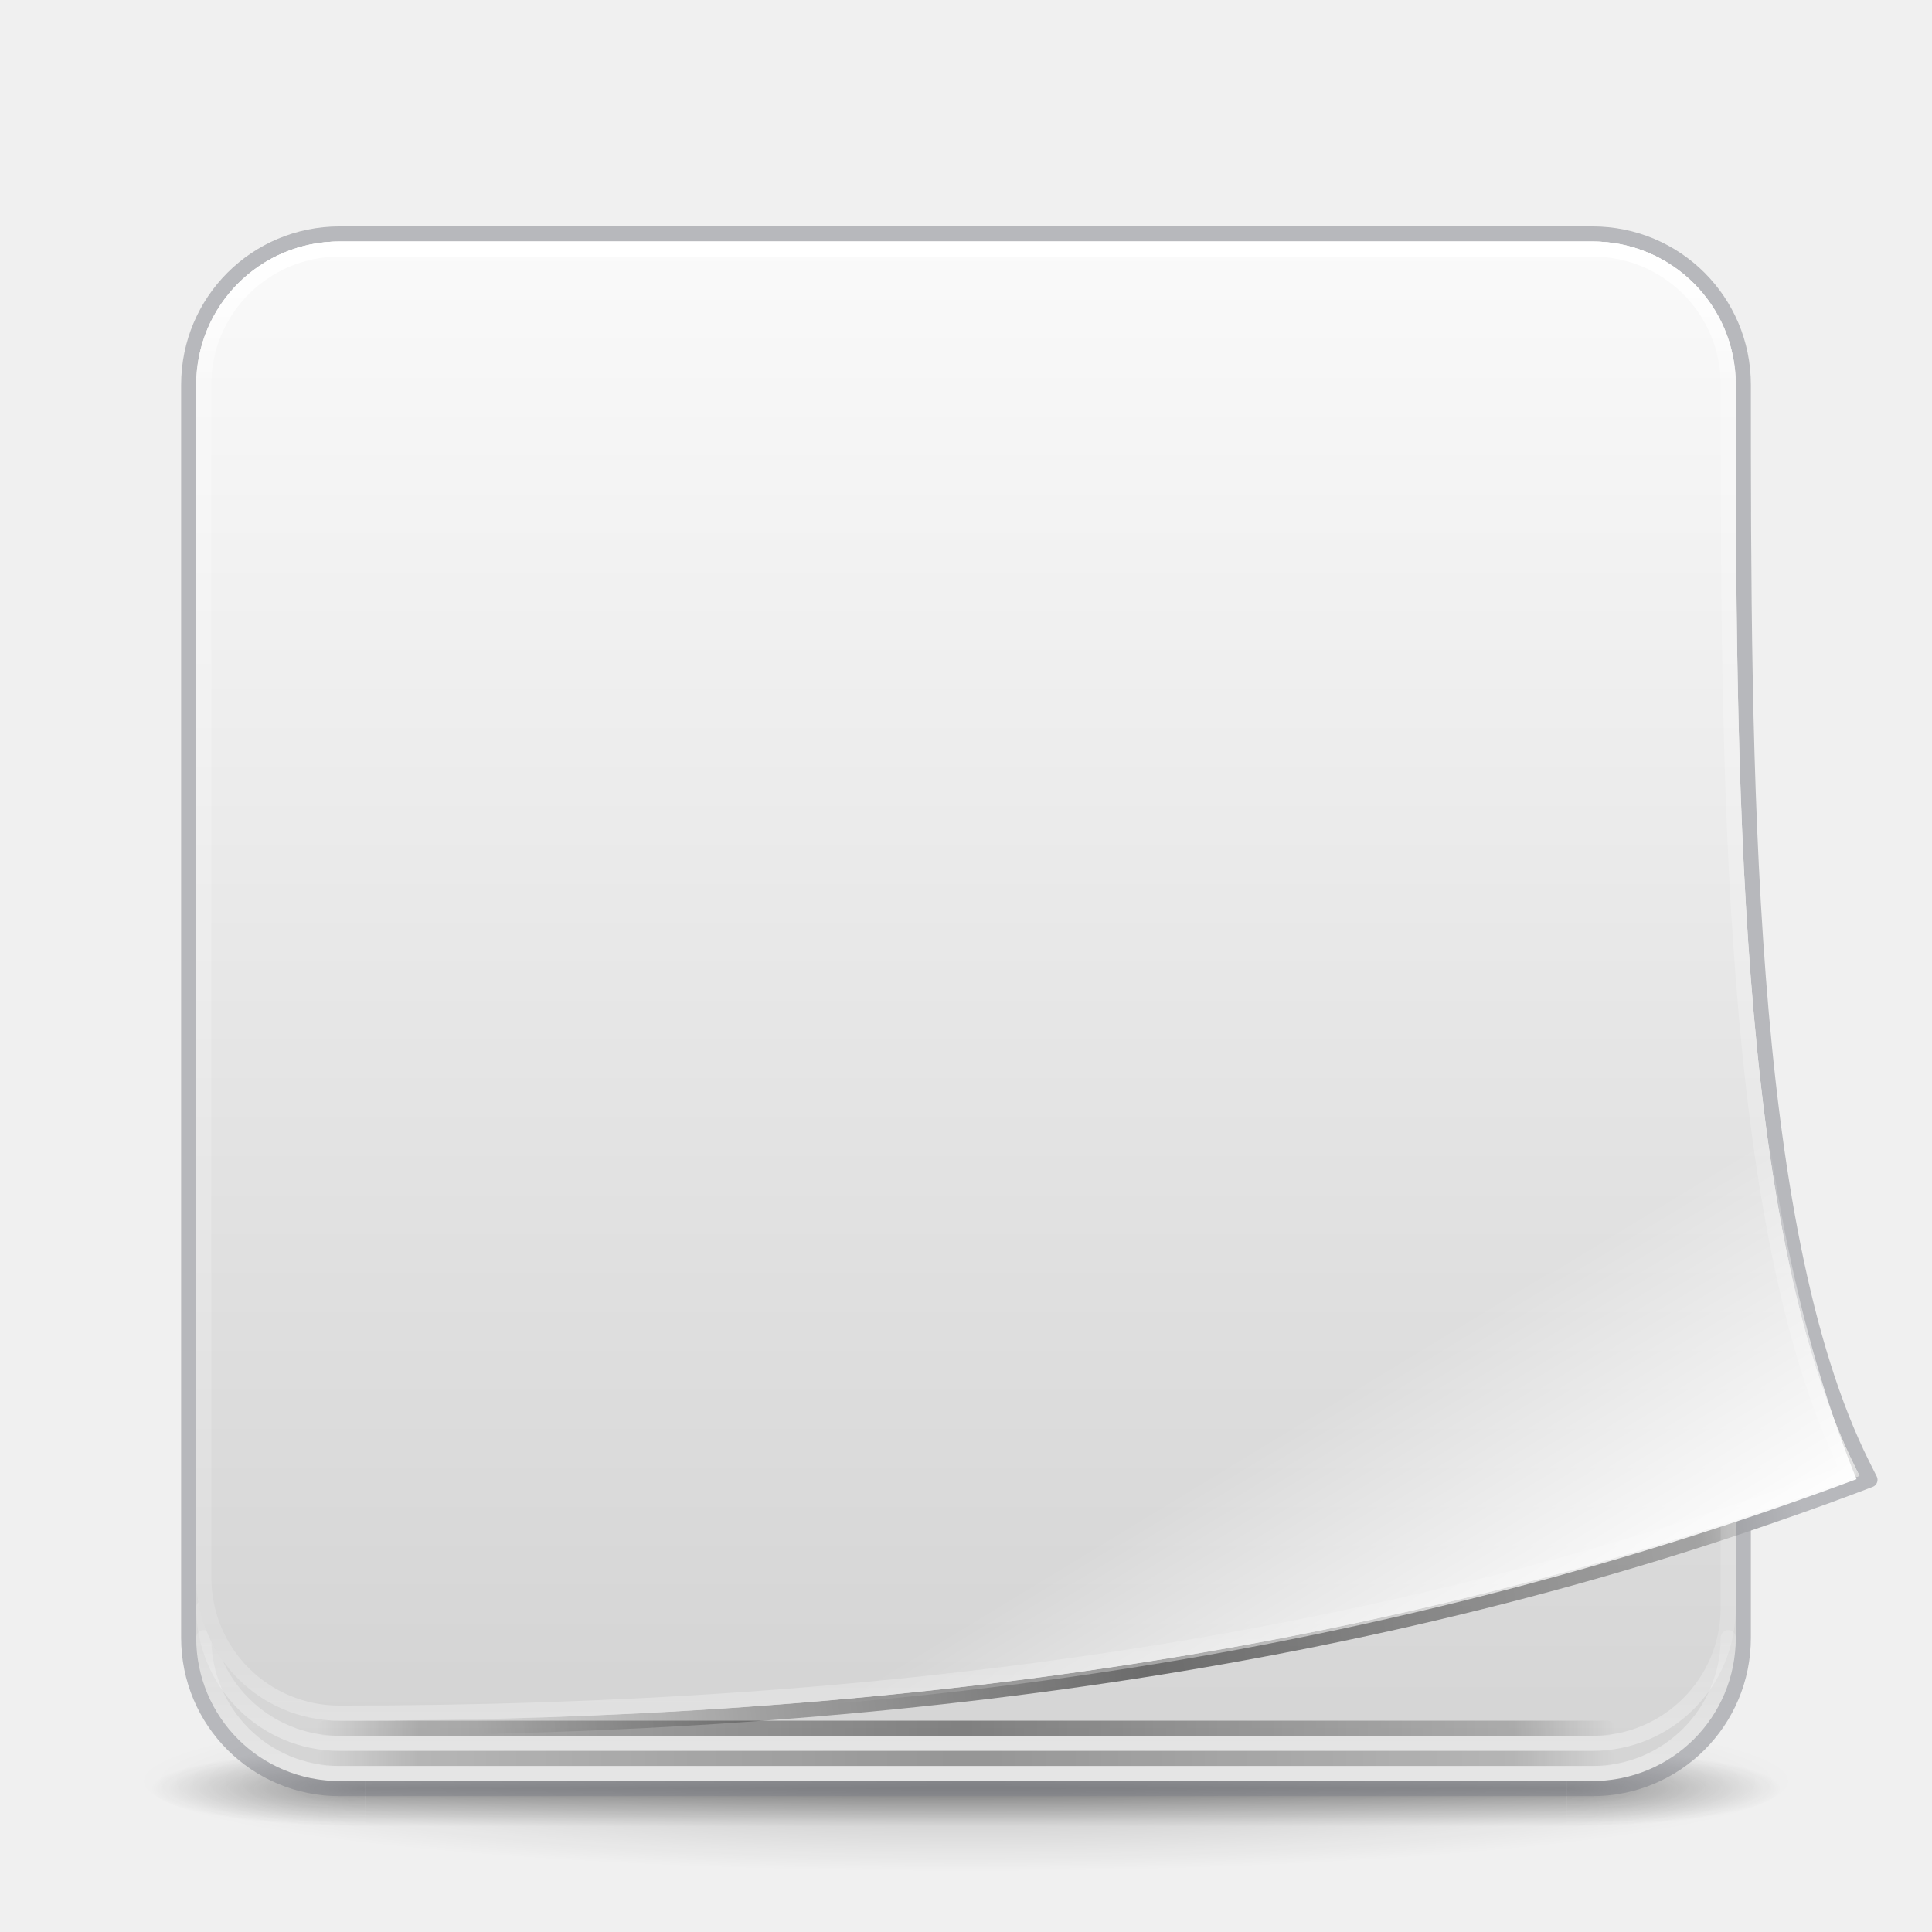
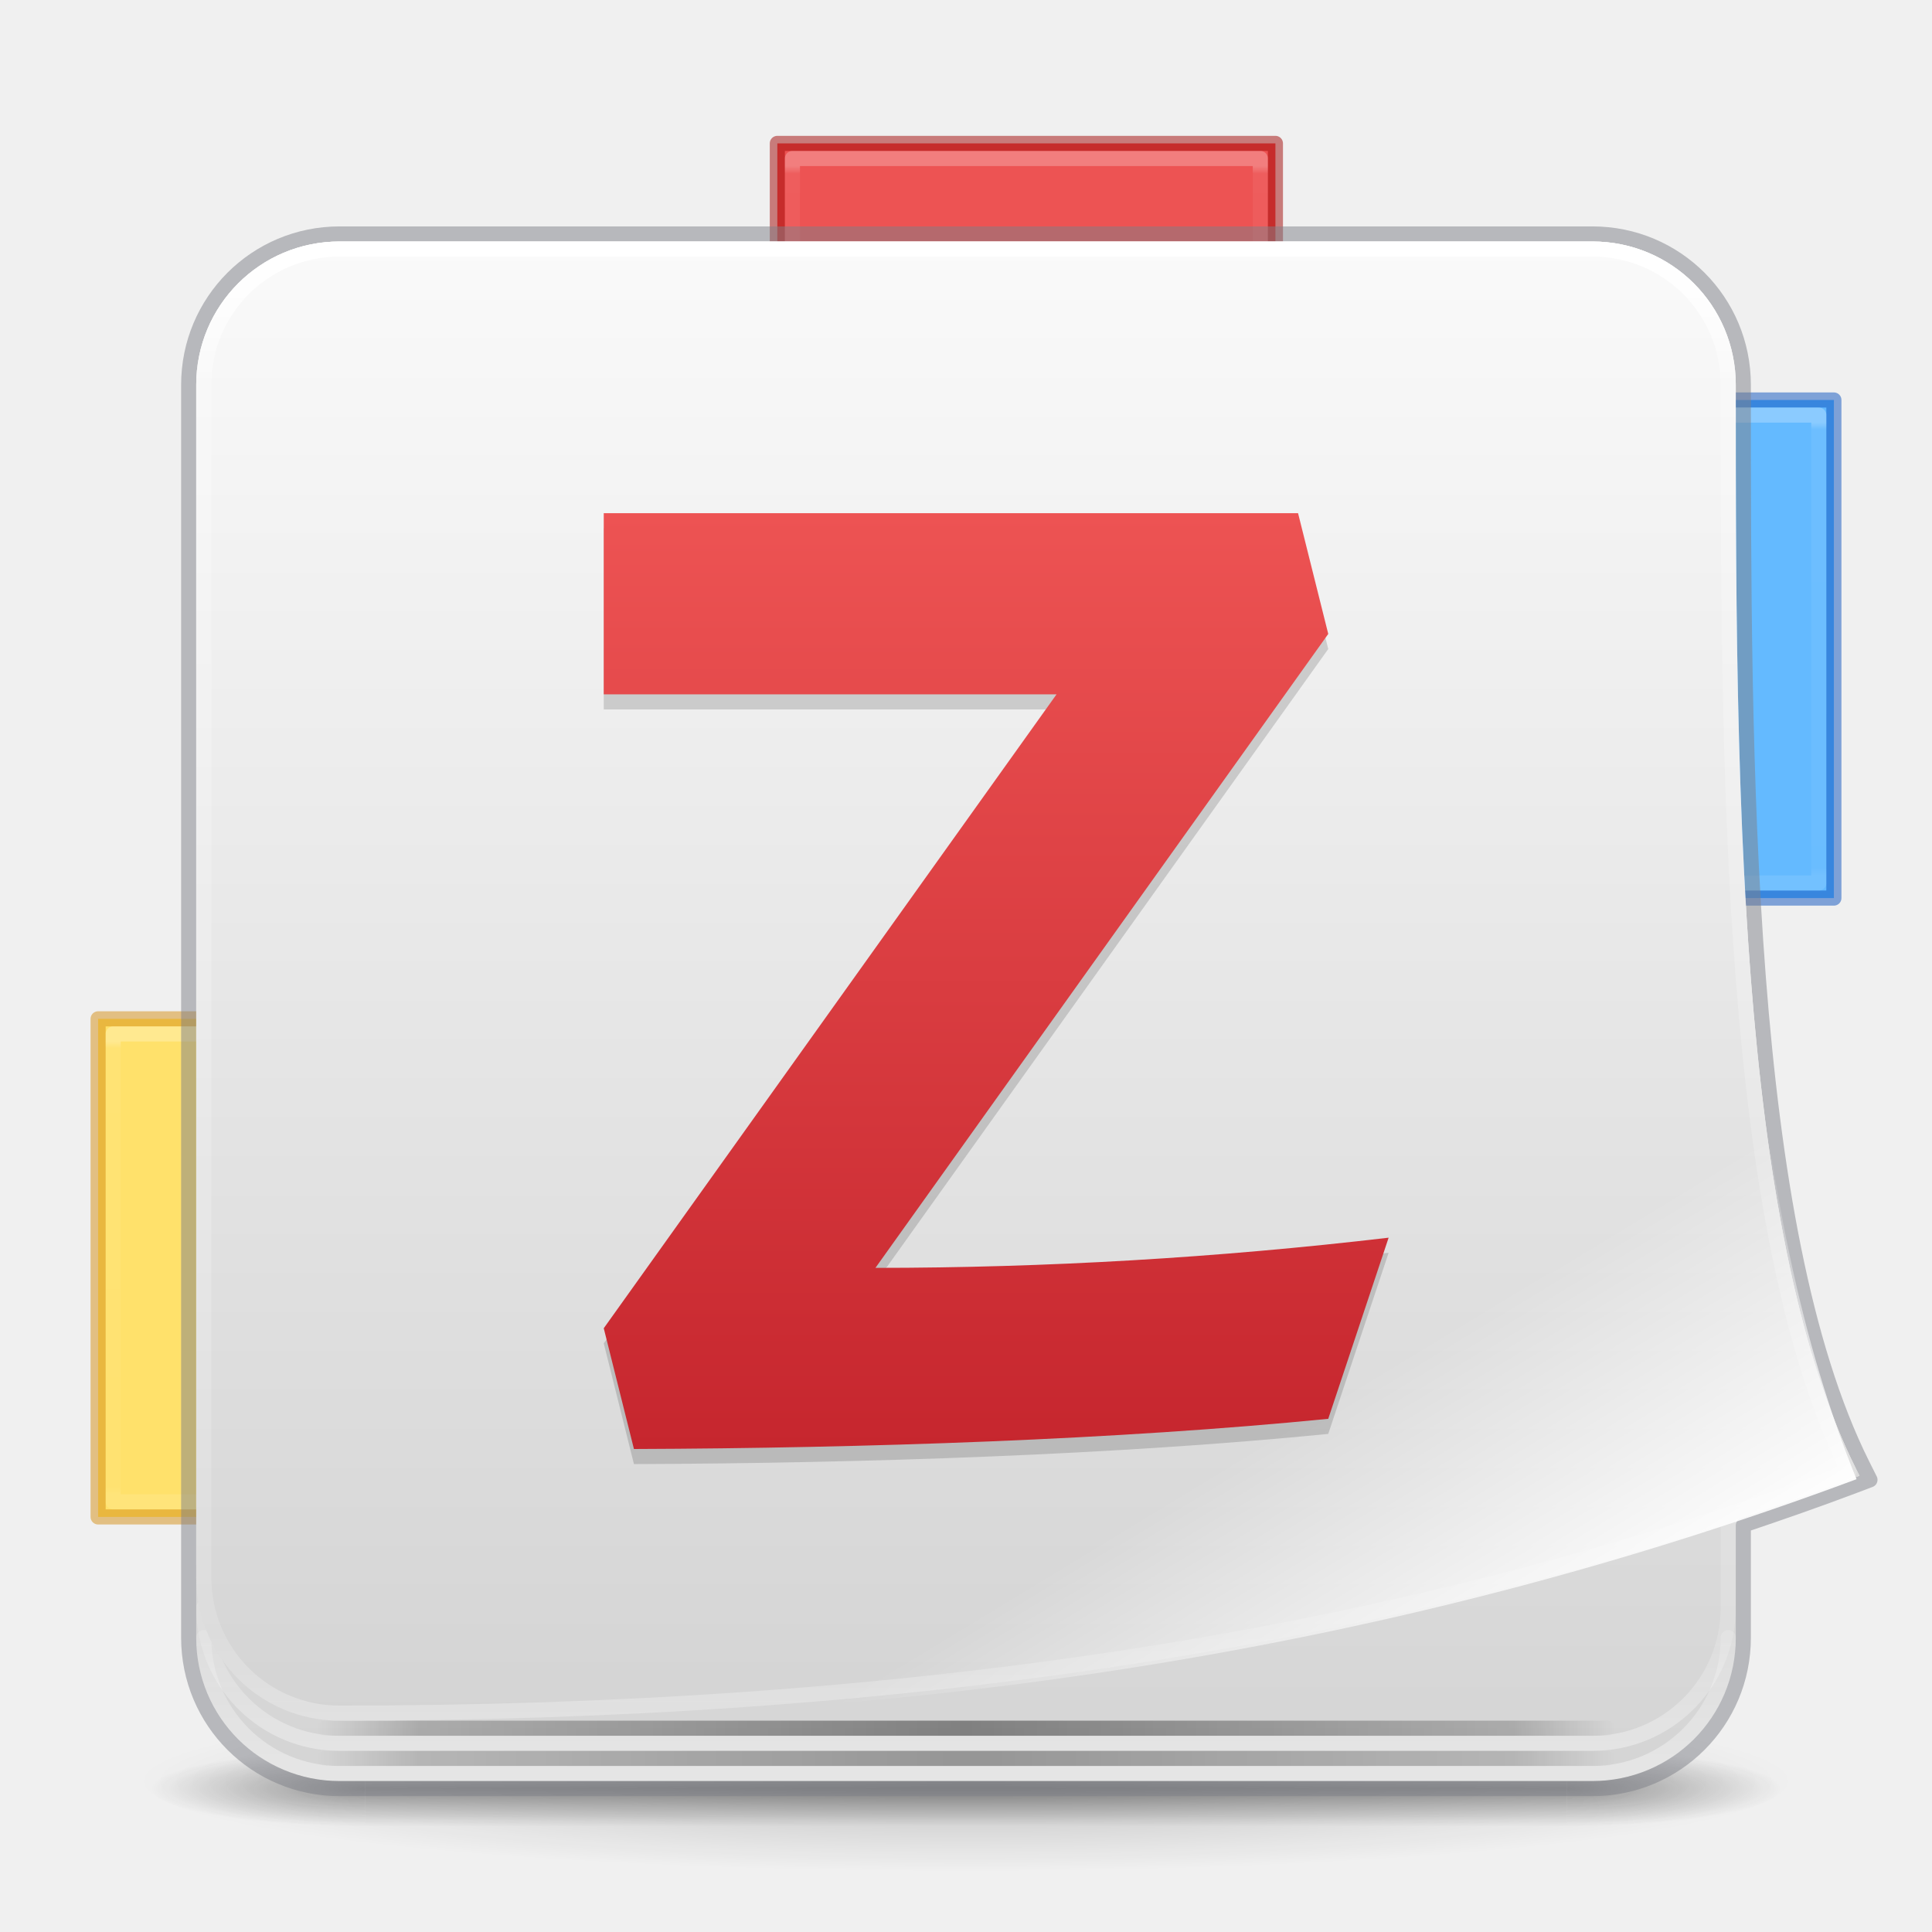
<svg xmlns="http://www.w3.org/2000/svg" xmlns:xlink="http://www.w3.org/1999/xlink" width="128" height="128" viewBox="0 0 128 128" fill="none" version="1.1" id="svg4" xml:space="preserve">
  <defs id="defs4">
+     <linearGradient id="linearGradient31">
+       <stop id="stop18" style="stop-color:#ffffff;stop-opacity:1" offset="0" />
+       <stop id="stop29" style="stop-color:#ffffff;stop-opacity:0.235" offset="0.05" />
+       <stop id="stop30" style="stop-color:#ffffff;stop-opacity:0.157" offset="0.95" />
+       <stop id="stop31" style="stop-color:#ffffff;stop-opacity:0.392" offset="1" />
+     </linearGradient>
+     <linearGradient id="linearGradient12">
+       <stop id="stop7" style="stop-color:#ffffff;stop-opacity:1" offset="0" />
+       <stop id="stop8" style="stop-color:#ffffff;stop-opacity:0.235" offset="0.015" />
+       <stop id="stop9" style="stop-color:#ffffff;stop-opacity:0.157" offset="0.983" />
+       <stop id="stop10" style="stop-color:#ffffff;stop-opacity:0.392" offset="1" />
+     </linearGradient>
    <linearGradient id="linearGradient2069">
      <stop style="stop-color:#ffffff;stop-opacity:1;" offset="0" id="stop2065" />
      <stop style="stop-color:#ffffff;stop-opacity:0;" offset="1" id="stop2067" />
    </linearGradient>
    <linearGradient id="linearGradient3688-166-749-654">
      <stop offset="0" style="stop-color:#181818;stop-opacity:1" id="stop3088" />
      <stop offset="1" style="stop-color:#181818;stop-opacity:0" id="stop3090" />
    </linearGradient>
    <linearGradient id="linearGradient3702-501-757-795">
      <stop offset="0" style="stop-color:#181818;stop-opacity:0" id="stop3100" />
      <stop offset="0.5" style="stop-color:#181818;stop-opacity:1" id="stop3102" />
      <stop offset="1" style="stop-color:#181818;stop-opacity:0" id="stop3104" />
    </linearGradient>
    <linearGradient id="linearGradient4113">
      <stop id="stop4115" style="stop-color:#000000;stop-opacity:1" offset="0" />
      <stop id="stop4117" style="stop-color:#000000;stop-opacity:0" offset="1" />
    </linearGradient>
    <linearGradient id="linearGradient2">
      <stop style="stop-color:#5865f2;stop-opacity:1;" offset="0" id="stop3-3" />
      <stop style="stop-color:#1f30f4;stop-opacity:1;" offset="1" id="stop4-5" />
    </linearGradient>
    <linearGradient gradientTransform="matrix(2.72973,0,0,2.72973,-1.51351,1.486514)" gradientUnits="userSpaceOnUse" xlink:href="#linearGradient3924-776" id="linearGradient3159" y2="42.317" x2="24" y1="5.683" x1="24" />
    <linearGradient id="linearGradient3924-776">
      <stop offset="0" style="stop-color:#ffffff;stop-opacity:1" id="stop3124" />
      <stop offset="0.085" style="stop-color:#ffffff;stop-opacity:0.235" id="stop3126" />
      <stop offset="0.915" style="stop-color:#ffffff;stop-opacity:0.157" id="stop3128" />
      <stop offset="1" style="stop-color:#ffffff;stop-opacity:0.392" id="stop3130" />
    </linearGradient>
    <radialGradient gradientTransform="matrix(2.003784,0,0,1.4,27.98813,-17.4)" gradientUnits="userSpaceOnUse" xlink:href="#linearGradient3688-166-749-654" id="radialGradient2455-1" fy="43.5" fx="4.993" r="2.5" cy="43.5" cx="4.993" />
    <radialGradient gradientTransform="matrix(2.003784,0,0,1.4,-20.01187,-104.4)" gradientUnits="userSpaceOnUse" xlink:href="#linearGradient3688-166-749-654" id="radialGradient2457-5" fy="43.5" fx="4.993" r="2.5" cy="43.5" cx="4.993" />
    <linearGradient gradientUnits="userSpaceOnUse" xlink:href="#linearGradient3702-501-757-795" id="linearGradient2459-7" y2="39.999" x2="25.058" y1="47.028" x1="25.058" />
    <radialGradient gradientTransform="matrix(1.556392,0,0,0.1697883,70.27036,102.1303)" gradientUnits="userSpaceOnUse" xlink:href="#linearGradient4113" id="radialGradient4377" fy="93.468" fx="-4.029" r="35.338" cy="93.468" cx="-4.029" />
    <style id="style1">.g{fill:#000;}.g,.h,.i{stroke-width:0px;}.h{fill:url(#e);}.i{fill:#fff;}</style>
    <linearGradient xlink:href="#linearGradient4-3" id="linearGradient4" x1="66" y1="16" x2="66" y2="118.5" gradientUnits="userSpaceOnUse" />
    <style id="style1-6">.cls-1{fill:#fff;}</style>
    <linearGradient id="linearGradient48">
      <stop style="stop-color:#ffffff;stop-opacity:1;" offset="0" id="stop49" />
      <stop style="stop-color:#ffffff;stop-opacity:0;" offset="1" id="stop50" />
    </linearGradient>
    <style id="style1-75">.g{fill:#000;}.g,.h,.i{stroke-width:0px;}.h{fill:url(#e);}.i{fill:#fff;}</style>
    <style id="style1-7">.g{fill:#000;}.g,.h,.i{stroke-width:0px;}.h{fill:url(#e);}.i{fill:#fff;}</style>
    <style id="style1-5">.g{fill:#000;}.g,.h,.i{stroke-width:0px;}.h{fill:url(#e);}.i{fill:#fff;}</style>
    <linearGradient id="linearGradient20">
      <stop style="stop-color:#ed5353;stop-opacity:1;" offset="0" id="stop27" />
      <stop style="stop-color:#c6262e;stop-opacity:1;" offset="1" id="stop28" />
    </linearGradient>
    <linearGradient id="linearGradient18">
      <stop style="stop-color:#000000;stop-opacity:0;" offset="0" id="stop13" />
      <stop style="stop-color:#000000;stop-opacity:0.496;" offset="0.21" id="stop14" />
      <stop style="stop-color:#000000;stop-opacity:1;" offset="0.5" id="stop15" />
      <stop style="stop-color:#000000;stop-opacity:0.5;" offset="0.922" id="stop16" />
      <stop style="stop-color:#000000;stop-opacity:0;" offset="1" id="stop17" />
    </linearGradient>
    <linearGradient id="linearGradient10">
      <stop style="stop-color:#000000;stop-opacity:0;" offset="0" id="stop1" />
      <stop style="stop-color:#000000;stop-opacity:0.496;" offset="0.078" id="stop2" />
      <stop style="stop-color:#000000;stop-opacity:1;" offset="0.5" id="stop3" />
      <stop style="stop-color:#000000;stop-opacity:0.5;" offset="0.922" id="stop6" />
      <stop style="stop-color:#000000;stop-opacity:0;" offset="1" id="stop7-7" />
    </linearGradient>
    <linearGradient id="linearGradient26">
      <stop id="stop23" style="stop-color:#ffffff;stop-opacity:1" offset="0" />
      <stop id="stop24" style="stop-color:#ffffff;stop-opacity:0.235" offset="0.05" />
      <stop id="stop25" style="stop-color:#ffffff;stop-opacity:0.157" offset="0.95" />
      <stop id="stop26" style="stop-color:#ffffff;stop-opacity:0.392" offset="1" />
    </linearGradient>
    <linearGradient id="linearGradient22">
      <stop id="stop19" style="stop-color:#ffffff;stop-opacity:1" offset="0" />
      <stop id="stop20" style="stop-color:#ffffff;stop-opacity:0.235" offset="0.25" />
      <stop id="stop21" style="stop-color:#ffffff;stop-opacity:0.157" offset="0.75" />
      <stop id="stop22" style="stop-color:#ffffff;stop-opacity:0.392" offset="1" />
    </linearGradient>
    <linearGradient id="linearGradient4-3">
      <stop style="stop-color:#fafafa;stop-opacity:1;" offset="0" id="stop4" />
      <stop style="stop-color:#d4d4d4;stop-opacity:1;" offset="1" id="stop5" />
    </linearGradient>
    <linearGradient y2="42.053" x2="37.962" y1="5.848" x1="37.962" gradientTransform="matrix(1.432432,0,0,1.436283,135.6216,-2.399544)" gradientUnits="userSpaceOnUse" id="linearGradient3904" xlink:href="#linearGradient4270" />
    <linearGradient id="linearGradient4270">
      <stop id="stop4272" style="stop-color:#ffffff;stop-opacity:1" offset="0" />
      <stop id="stop4274" style="stop-color:#ffffff;stop-opacity:0.235" offset="0.087" />
      <stop id="stop4276" style="stop-color:#ffffff;stop-opacity:0.157" offset="0.913" />
      <stop id="stop4278" style="stop-color:#ffffff;stop-opacity:0.392" offset="1" />
    </linearGradient>
    <radialGradient cx="4.993" cy="43.5" r="2.5" fx="4.993" fy="43.5" id="radialGradient3337-2-2" xlink:href="#linearGradient3688-166-749-654" gradientUnits="userSpaceOnUse" gradientTransform="matrix(2.404541,0,0,1,41.98575,15.5)" />
    <radialGradient cx="4.993" cy="43.5" r="2.5" fx="4.993" fy="43.5" id="radialGradient3339-1-4" xlink:href="#linearGradient3688-166-749-654" gradientUnits="userSpaceOnUse" gradientTransform="matrix(2.404541,0,0,1,-22.01424,-102.5)" />
    <linearGradient x1="25.058" y1="47.028" x2="25.058" y2="39.999" id="linearGradient6394" xlink:href="#linearGradient3702-501-757-795" gradientUnits="userSpaceOnUse" gradientTransform="matrix(1.571429,0,0,0.7142857,-5.714285,27.92857)" />
    <style id="style1-59">.g{fill:#000;}.g,.h,.i{stroke-width:0px;}.h{fill:url(#e);}.i{fill:#fff;}</style>
    <style id="style1-6-5">.cls-1{fill:#fff;}</style>
    <style id="style1-67">.cls-1{fill:#fff;}</style>
    <linearGradient xlink:href="#linearGradient4-3" id="linearGradient5" x1="33.5" y1="5" x2="33.5" y2="59" gradientUnits="userSpaceOnUse" gradientTransform="translate(138)" />
    <linearGradient xlink:href="#linearGradient4270" id="linearGradient3" x1="31" y1="6" x2="31" y2="56" gradientUnits="userSpaceOnUse" gradientTransform="translate(138)" />
    <linearGradient xlink:href="#linearGradient4270" id="linearGradient7" x1="32" y1="6" x2="32" y2="54" gradientUnits="userSpaceOnUse" gradientTransform="translate(138)" />
    <linearGradient xlink:href="#linearGradient10" id="linearGradient9" x1="9.5" y1="55.5" x2="54.5" y2="55.5" gradientUnits="userSpaceOnUse" gradientTransform="translate(138)" />
    <linearGradient xlink:href="#linearGradient10" id="linearGradient14" x1="9.5" y1="57.5" x2="54.5" y2="57.5" gradientUnits="userSpaceOnUse" gradientTransform="translate(138)" />
    <linearGradient xlink:href="#linearGradient4-3" id="linearGradient17" x1="31" y1="5" x2="31" y2="55" gradientUnits="userSpaceOnUse" gradientTransform="translate(138)" />
    <linearGradient xlink:href="#linearGradient22" id="linearGradient19" x1="3" y1="-31" x2="5" y2="-31" gradientUnits="userSpaceOnUse" gradientTransform="translate(0,-141)" />
    <linearGradient xlink:href="#linearGradient26" id="linearGradient23" gradientUnits="userSpaceOnUse" x1="4" y1="-26" x2="4" y2="-36" gradientTransform="translate(-202,14)" />
    <linearGradient xlink:href="#linearGradient26" id="linearGradient27" gradientUnits="userSpaceOnUse" gradientTransform="translate(-146,-6.000004)" x1="4" y1="-26" x2="4" y2="-36" />
    <linearGradient xlink:href="#linearGradient18" id="linearGradient11" gradientUnits="userSpaceOnUse" x1="20" y1="55.5" x2="61.5" y2="50.121" gradientTransform="translate(138)" />
    <linearGradient xlink:href="#linearGradient20" id="linearGradient28" x1="32.5" y1="15" x2="32.5" y2="46" gradientUnits="userSpaceOnUse" gradientTransform="translate(138)" />
    <linearGradient xlink:href="#linearGradient48" id="linearGradient57" x1="114" y1="54" x2="106" y2="44" gradientUnits="userSpaceOnUse" gradientTransform="translate(80)" />
    <linearGradient xlink:href="#linearGradient10" id="linearGradient1746" x1="21" y1="116.5" x2="107" y2="116.5" gradientUnits="userSpaceOnUse" />
    <linearGradient xlink:href="#linearGradient10" id="linearGradient2002" gradientUnits="userSpaceOnUse" x1="21" y1="116.5" x2="107" y2="116.5" gradientTransform="translate(0,-2)" />
    <linearGradient xlink:href="#linearGradient4-3" id="linearGradient2141" x1="67" y1="16" x2="67" y2="114" gradientUnits="userSpaceOnUse" />
    <linearGradient xlink:href="#linearGradient18" id="linearGradient1665" x1="32" y1="117" x2="120" y2="105" gradientUnits="userSpaceOnUse" />
    <linearGradient xlink:href="#linearGradient2069" id="linearGradient2071" x1="108.145" y1="108" x2="96" y2="88" gradientUnits="userSpaceOnUse" />
+     <linearGradient xlink:href="#linearGradient20" id="linearGradient1" gradientUnits="userSpaceOnUse" gradientTransform="matrix(2,0,0,2,4.9e-7,3.999998)" x1="32.5" y1="15" x2="32.5" y2="46" />
+     <linearGradient xlink:href="#linearGradient12" id="linearGradient6" gradientUnits="userSpaceOnUse" gradientTransform="matrix(3.666667,0,0,3.666667,-27.66667,29.66665)" x1="4" y1="-26.909" x2="4" y2="-35.091" />
+     <linearGradient xlink:href="#linearGradient12" id="linearGradient13" gradientUnits="userSpaceOnUse" gradientTransform="matrix(3.666667,0,0,3.666667,-129.6667,70.66665)" x1="4" y1="-26.909" x2="4" y2="-35.091" />
+     <linearGradient xlink:href="#linearGradient31" id="linearGradient15" gradientUnits="userSpaceOnUse" gradientTransform="matrix(3.666667,0,0,3.666667,-30.66667,181.6667)" x1="5.364" y1="-30.864" x2="2.636" y2="-30.864" />
+     <linearGradient xlink:href="#linearGradient3924-776" id="linearGradient32" gradientUnits="userSpaceOnUse" gradientTransform="matrix(2.72973,0,0,2.72973,-1.51351,1.486514)" x1="24" y1="5.683" x2="24" y2="42.317" />
+     <linearGradient xlink:href="#linearGradient3924-776" id="linearGradient33" gradientUnits="userSpaceOnUse" gradientTransform="matrix(2.72973,0,0,2.72973,-1.51351,1.486514)" x1="24" y1="5.683" x2="24" y2="42.317" />
  </defs>
+   <rect style="fill:#ed5353;fill-opacity:1;stroke:#a10705;stroke-width:1;stroke-linecap:round;stroke-linejoin:round;stroke-dasharray:none;stroke-opacity:0.5" id="rect17-29-3-1" width="13" height="33" x="9.5" y="-84.5" transform="rotate(90)" />
+   <rect style="opacity:0.5;fill:none;fill-opacity:1;stroke:url(#linearGradient15);stroke-width:1;stroke-linecap:round;stroke-linejoin:round;stroke-dasharray:none;stroke-opacity:0.5" id="rect22-2-1-6-8" width="11" height="31" x="-21.5" y="52.5" transform="rotate(-90)" />
  <path d="m 119,118 a 55,6 0 0 1 -110,0 55,6 0 1 1 110,0 z" id="path3041" style="color:#000000;display:inline;overflow:visible;visibility:visible;opacity:0.2;fill:url(#radialGradient4377);fill-opacity:1;fill-rule:nonzero;stroke:none;stroke-width:1;marker:none;enable-background:accumulate" />
  <g transform="matrix(2.699999,0,0,0.5555561,-0.8,94.88888)" id="g2036" style="display:inline">
    <g transform="matrix(1.052632,0,0,1.285713,-1.263158,-13.42854)" id="g3712" style="opacity:0.4">
      <rect width="5" height="7" x="38" y="40" id="rect2801" style="fill:url(#radialGradient2455-1);fill-opacity:1;stroke:none" />
      <rect width="5" height="7" x="-10" y="-47" transform="scale(-1)" id="rect3696" style="fill:url(#radialGradient2457-5);fill-opacity:1;stroke:none" />
      <rect width="28" height="7" x="10" y="40" id="rect3700" style="fill:url(#linearGradient2459-7);fill-opacity:1;stroke:none" />
    </g>
  </g>
-   <rect width="102" height="102" rx="9.5" ry="9.5" x="13" y="16" id="rect5505-21-3" style="color:#000000;display:inline;overflow:visible;visibility:visible;fill:url(#linearGradient4);fill-rule:nonzero;stroke:none;stroke-width:1;marker:none;enable-background:accumulate;fill-opacity:1.0" />
-   <rect style="fill:#64baff;fill-opacity:1;stroke:#0d52bf;stroke-linecap:round;stroke-linejoin:round;stroke-opacity:0.5" id="rect17-2-2" width="5" height="13" x="-200.5" y="-23.5" transform="scale(-1)" />
-   <rect style="opacity:0.5;fill:none;fill-opacity:1;stroke:url(#linearGradient23);stroke-linecap:round;stroke-linejoin:round;stroke-opacity:0.5" id="rect22" width="3" height="11" x="-199.5" y="-22.5" transform="scale(-1)" />
-   <rect style="fill:#ed5353;fill-opacity:1;stroke:#a10705;stroke-linecap:round;stroke-linejoin:round;stroke-opacity:0.5" id="rect17-2" width="5" height="13" x="1.5" y="-178.5" transform="rotate(90)" />
-   <rect style="opacity:0.5;fill:none;fill-opacity:1;stroke:url(#linearGradient19);stroke-linecap:round;stroke-linejoin:round;stroke-opacity:0.5" id="rect18" width="3" height="11" x="2.5" y="-177.5" transform="rotate(90)" />
-   <rect style="opacity:1;fill:#ffe16b;fill-opacity:1;stroke:#d48e15;stroke-linecap:round;stroke-linejoin:round;stroke-opacity:0.5" id="rect17" width="5" height="13" x="139.5" y="30.5" />
-   <rect style="opacity:0.5;fill:none;fill-opacity:1;stroke:url(#linearGradient27);stroke-linecap:round;stroke-linejoin:round;stroke-opacity:0.5" id="rect22-2" width="3" height="11" x="-143.5" y="-42.5" transform="scale(-1)" />
-   <g id="g866" transform="translate(138)">
-     <rect style="opacity:0.6;fill:url(#radialGradient3337-2-2);fill-opacity:1;stroke:none;stroke-width:1.062" id="rect2801-5-5-7-9" y="56.5" x="54" height="5" width="6" />
-     <rect style="opacity:0.6;fill:url(#radialGradient3339-1-4);fill-opacity:1;stroke:none;stroke-width:1.062" id="rect3696-3-0-3-7" transform="scale(-1)" y="-61.5" x="-10" height="5" width="6" />
-     <rect style="opacity:0.6;fill:url(#linearGradient6394);fill-opacity:1;stroke:none;stroke-width:1.062" id="rect3700-5-6-8-4" y="56.5" x="10" height="5" width="44" />
-   </g>
-   <path id="rect5505-21-3-8-5-2-9" d="m 148.5,5.01 h 43 c 3.05,0 5.49,2.44 5.49,5.49 v 43 c 0,3.05 -2.44,5.49 -5.49,5.49 h -43 c -3.05,0 -5.49,-2.44 -5.49,-5.49 v -43 c 0,-3.05 2.44,-5.49 5.49,-5.49 z" style="color:#000000;display:inline;overflow:visible;visibility:visible;fill:url(#linearGradient5);fill-opacity:1;fill-rule:nonzero;stroke:none;stroke-width:1;marker:none;enable-background:accumulate" />
-   <rect style="opacity:1;fill:none;stroke:url(#linearGradient3904);stroke-width:1;stroke-linecap:round;stroke-linejoin:round;stroke-miterlimit:4;stroke-dasharray:none;stroke-dashoffset:0;stroke-opacity:1" id="rect6741" y="5.5" x="143.5" ry="5" rx="5" height="53" width="53" />
-   <path id="rect5505-21-9" style="color:#000000;display:inline;overflow:visible;visibility:visible;opacity:0.5;fill:none;stroke:#7e8087;stroke-width:1;stroke-linecap:round;stroke-linejoin:round;stroke-miterlimit:4;stroke-dasharray:none;stroke-dashoffset:0;stroke-opacity:1;marker:none;enable-background:accumulate" d="m 148.5,4.5 c -3.324,0 -6,2.676 -6,6 v 43 c 0,3.324 2.676,6 6,6 h 43 c 3.324,0 6,-2.676 6,-6 v -5.709 c 0.849,-0.452 1.689,-0.93 2.52,-1.436 l 0.602,-0.367 -0.141,-0.688 C 195.803,40.815 197.887,23.134 197.5,10.5 c 0,-3.324 -2.676,-6 -6,-6 z" />
-   <rect style="opacity:1;fill:none;stroke:url(#linearGradient3);stroke-width:1;stroke-linecap:round;stroke-linejoin:round;stroke-miterlimit:4;stroke-dasharray:none;stroke-dashoffset:0;stroke-opacity:1" id="rect1" y="5.5" x="143.5" ry="5" rx="5" height="51" width="53" />
-   <path id="path16" style="opacity:1;fill:url(#linearGradient17);stroke:none;stroke-width:1;stroke-linecap:round;stroke-linejoin:round;stroke-miterlimit:4;stroke-dasharray:none;stroke-dashoffset:0;stroke-opacity:1" d="m 148.5,5 c -3.044,0 -5.5,2.456 -5.5,5.5 v 39 c 0,3.044 2.456,5.5 5.5,5.5 h 9.004 c 15.003,-0.113 29.694,-1.424 42.256,-9.072 l 0.301,-0.184 -0.07,-0.344 C 195.007,38.296 197.388,23.141 197,10.5 197,7.456 194.544,5 191.5,5 Z" />
-   <path id="path15" style="opacity:1;fill:none;stroke:url(#linearGradient7);stroke-width:1;stroke-linecap:round;stroke-linejoin:round;stroke-miterlimit:4;stroke-dasharray:none;stroke-dashoffset:0;stroke-opacity:1" d="m 148.5,5.5 c -2.77,0 -5,2.23 -5,5 v 39 c 0,2.77 2.23,5 5,5 h 9 c 14.983,-0.113 29.558,-1.425 42,-9 -5.369,-7.57 -2.638,-22.329 -3,-35 0,-2.77 -2.23,-5 -5,-5 z" />
-   <path style="opacity:0.9;fill:none;stroke:url(#linearGradient11);stroke-linecap:round;stroke-linejoin:round;stroke-opacity:0.296" d="m 158,55.5 c 11.092,-0.084 21.959,-0.824 31.904,-4.277 C 193.393,50.012 196.768,48.467 200,46.5" id="path10" />
-   <path style="opacity:0.9;fill:none;stroke:url(#linearGradient9);stroke-linecap:round;stroke-linejoin:round;stroke-opacity:0.296" d="m 148,55.5 h 44" id="path7-2" />
-   <path style="opacity:0.7;fill:none;stroke:url(#linearGradient14);stroke-linecap:round;stroke-linejoin:round;stroke-opacity:0.296" d="m 148,57.5 h 44" id="path8" />
-   <path style="font-weight:bold;font-size:42.667px;font-family:Inter;-inkscape-font-specification:'Inter Bold';letter-spacing:0px;opacity:0.939;fill:#ed5353;stroke-linecap:round;stroke-linejoin:round;stroke-opacity:0.5" d="m 159,46 c 7.658,-0.027 16.042,-0.307 23,-1 l 2,-6 c -5.667,0.665 -11.333,0.999 -17,1 L 182,18.894 181,15 158,15 158,21 h 15 l -15,21 z" id="text1" aria-label="Z" />
-   <path style="font-weight:bold;font-size:42.667px;font-family:Inter;-inkscape-font-specification:'Inter Bold';letter-spacing:0px;opacity:0.15;fill:#000000;fill-opacity:1;stroke-linecap:round;stroke-linejoin:round;stroke-opacity:0.5" d="m 159,47 c 7.658,-0.027 16.042,-0.307 23,-1 l 2,-6 c -5.667,0.665 -11.333,0.999 -17,1 L 182,19.894 181,16 l -23,1e-6 L 158,22 h 15 l -15,21 z" id="path4" aria-label="Z" />
-   <path style="font-weight:bold;font-size:42.667px;font-family:Inter;-inkscape-font-specification:'Inter Bold';letter-spacing:0px;opacity:1;fill:url(#linearGradient28);stroke-linecap:round;stroke-linejoin:round;stroke-opacity:0.5" d="m 159,46 c 7.658,-0.027 16.042,-0.307 23,-1 l 2,-6 c -5.667,0.665 -11.333,0.999 -17,1 L 182,18.894 181,15 158,15 158,21 h 15 l -15,21 z" id="path2" aria-label="Z" />
-   <path style="opacity:1;fill:url(#linearGradient57);fill-opacity:1;stroke:none;stroke-width:1;stroke-linecap:round;stroke-linejoin:round;stroke-dasharray:none;stroke-opacity:0.497" d="m 163,55 c 15.088,-0.237 27.382,-3.384 37.061,-9.256 l -0.07,-0.344 C 198.487,43.36 197.197,39.838 197,33 187.585,44.872 175.019,49.288 163,55 Z" id="path55" />
-   <path id="rect6741-7" style="opacity:1;stroke:url(#linearGradient3159);stroke-linecap:round;stroke-linejoin:round" d="m 114.5,108.5 c 0,4.986 -4.014,9 -9,9 h -83 c -4.986,0 -9,-4.014 -9,-9" />
-   <path id="path2145" style="opacity:0.5;fill:none;fill-opacity:1;stroke:url(#linearGradient1665);stroke-linecap:round;stroke-linejoin:round;stroke-opacity:1" d="m 22.5,114.49 c 36.583,0 70.165,-4.652 100.35,-16.064" />
-   <path id="rect1620" style="opacity:1;stroke:url(#linearGradient3159);stroke-linecap:round;stroke-linejoin:round" d="m 13.5,106.5 c 0,4.986 4.014,9 9,9 h 83 c 4.986,0 9,-4.014 9,-9 l 2e-5,-6.16" />
-   <path style="opacity:0.3;fill:#000000;stroke:url(#linearGradient1746);stroke-opacity:1;stroke-linecap:round" d="m 21.5,116.5 h 85" id="path1738" />
+   <rect width="102" height="102" rx="9.5" ry="9.5" x="13" y="16" id="rect5505-21-3" style="color:#000000;display:inline;overflow:visible;visibility:visible;fill:url(#linearGradient4);fill-opacity:1;fill-rule:nonzero;stroke:none;stroke-width:1;marker:none;enable-background:accumulate" />
+   <rect style="fill:#ffe16b;fill-opacity:1;stroke:#d48e15;stroke-width:1;stroke-linecap:round;stroke-linejoin:round;stroke-dasharray:none;stroke-opacity:0.5" id="rect17-29" width="13" height="33" x="6.5" y="67.5" />
+   <rect style="opacity:0.5;fill:none;fill-opacity:1;stroke:url(#linearGradient6);stroke-width:1;stroke-linecap:round;stroke-linejoin:round;stroke-dasharray:none;stroke-opacity:0.5" id="rect22-2-1" width="11" height="31" x="-18.5" y="-99.5" transform="scale(-1)" />
+   <rect style="fill:#64baff;fill-opacity:1;stroke:#0d52bf;stroke-width:1;stroke-linecap:round;stroke-linejoin:round;stroke-dasharray:none;stroke-opacity:0.5" id="rect17-29-3" width="13" height="33" x="108.5" y="26.5" />
+   <rect style="opacity:0.5;fill:none;fill-opacity:1;stroke:url(#linearGradient13);stroke-width:1;stroke-linecap:round;stroke-linejoin:round;stroke-dasharray:none;stroke-opacity:0.5" id="rect22-2-1-6" width="11" height="31" x="-120.5" y="-58.5" transform="scale(-1)" />
+   <path id="rect6741-7" style="opacity:1;stroke:url(#linearGradient32);stroke-linecap:round;stroke-linejoin:round" d="m 114.5,108.5 c 0,4.986 -4.014,9 -9,9 h -83 c -4.986,0 -9,-4.014 -9,-9" />
+   <path id="path2145" style="opacity:0.5;fill:none;fill-opacity:1;stroke:url(#linearGradient1665);stroke-linecap:round;stroke-linejoin:round;stroke-opacity:1" d="m 22.5,112.5 c 36.417,0 69.747,-4.632 99.646,-15.935" />
+   <path id="rect1620" style="opacity:1;stroke:url(#linearGradient33);stroke-linecap:round;stroke-linejoin:round" d="m 13.5,106.5 c 0,4.986 4.014,9 9,9 h 83 c 4.986,0 9,-4.014 9,-9 l 2e-5,-6.16" />
+   <path style="opacity:0.3;fill:#000000;stroke:url(#linearGradient1746);stroke-linecap:round;stroke-opacity:1" d="m 21.5,116.5 h 85" id="path1738" />
  <path style="opacity:0.4;fill:#000000;stroke:url(#linearGradient2002);stroke-linecap:round;stroke-opacity:1" d="m 21.5,114.5 h 85" id="path2000" />
-   <path id="rect5505-21-6" style="color:#000000;display:inline;overflow:visible;visibility:visible;opacity:0.5;fill:none;stroke:#7e8087;stroke-width:1;stroke-linecap:round;stroke-linejoin:round;stroke-miterlimit:4;stroke-dasharray:none;stroke-dashoffset:0;stroke-opacity:1;marker:none;enable-background:accumulate" d="M 22.5 15.5 C 16.961 15.5 12.5 19.961 12.5 25.5 L 12.5 104.5 L 12.5 108.5 C 12.5 114.04 16.96 118.5 22.5 118.5 L 105.5 118.5 C 111.04 118.5 115.5 114.04 115.5 108.5 L 115.5 101.041 C 117.97 100.21 120.427 99.353 122.854 98.436 L 123.891 98.043 L 123.395 97.053 C 115.51 81.284 115.5 50.5 115.5 25.5 C 115.5 19.961 111.039 15.5 105.5 15.5 L 22.5 15.5 z " />
-   <path id="path2133" style="opacity:1;stroke:none;stroke-linecap:round;stroke-linejoin:round;fill:url(#linearGradient2141);fill-opacity:1" d="M 22.5,16 C 17.237,16 13,20.237 13,25.5 v 79 c 0,5.263 4.237,9.5 9.5,9.5 36.542,0 70.063,-4.648 100.178,-16.033 l 0.518,-0.195 -0.248,-0.494 C 115.005,81.393 115,50.5 115,25.5 115,20.237 110.763,16 105.5,16 Z" />
+   <path id="rect5505-21-6" style="color:#000000;display:inline;overflow:visible;visibility:visible;opacity:0.5;fill:none;stroke:#7e8087;stroke-width:1;stroke-linecap:round;stroke-linejoin:round;stroke-miterlimit:4;stroke-dasharray:none;stroke-dashoffset:0;stroke-opacity:1;marker:none;enable-background:accumulate" d="m 22.5,15.5 c -5.539,0 -10,4.461 -10,10 v 79 4 c 0,5.54 4.46,10 10,10 h 83 c 5.54,0 10,-4.46 10,-10 v -7.459 c 2.47,-0.831 4.927,-1.688 7.354,-2.605 l 1.037,-0.393 -0.496,-0.99 C 115.51,81.284 115.5,50.5 115.5,25.5 c 0,-5.539 -4.461,-10 -10,-10 z" />
+   <path id="path2133" style="opacity:1;fill:url(#linearGradient2141);fill-opacity:1;stroke:none;stroke-linecap:round;stroke-linejoin:round" d="M 22.5,16 C 17.238,16 13,20.238 13,25.5 v 79 c 0,5.262 4.238,9.5 9.5,9.5 36.541,0 70.063,-4.648 100.178,-16.033 l 0.518,-0.195 -0.248,-0.494 C 119.793,90.97 117.873,82.213 116.725,72.387 115.002,57.647 115,40.5 115,25.5 115,20.238 110.762,16 105.5,16 Z" />
  <path id="rect1622" style="opacity:1;stroke:url(#linearGradient3159);stroke-linecap:round;stroke-linejoin:round" d="m 22.5,16.5 h 83 c 4.986,0 9,4.014 9,9 0,25 0,56 8,72 -30.043,11.358 -63.5,16 -100,16 -4.986,0 -9,-4.014 -9,-9 v -79 c 0,-4.986 4.014,-9 9,-9 z" />
  <path style="opacity:1;fill:url(#linearGradient2071);fill-opacity:1;stroke:none;stroke-opacity:1" d="m 30,114 c 31.602,-0.181 62.697,-4.7 93,-16 -7.399,-18.175 -8,-42 -8,-63 -7,56 -33.363,62.926 -85,79 z" id="path2063" />
+   <path style="font-weight:bold;font-size:42.667px;font-family:Inter;-inkscape-font-specification:'Inter Bold';letter-spacing:0px;opacity:0.15;fill:#000000;stroke-width:2;stroke-linecap:round;stroke-linejoin:round;stroke-opacity:0.5" d="M 42,97 C 57.316,96.946 74.084,96.385 88,95 L 92,83 C 80.667,84.331 69.333,84.997 58,85 L 88,43 86,35 l -46,2e-6 V 47 H 70 L 40,89 Z" id="path1" aria-label="Z" />
+   <path style="font-weight:bold;font-size:42.667px;font-family:Inter;-inkscape-font-specification:'Inter Bold';letter-spacing:0px;fill:url(#linearGradient1);stroke-width:2;stroke-linecap:round;stroke-linejoin:round;stroke-opacity:0.5" d="m 42,96 c 15.316,-0.054 32.084,-0.615 46,-2 l 4,-12 c -11.333,1.331 -22.667,1.997 -34,2 L 88,42 86,34 40,34 v 12 h 30 l -30,42 z" id="path2-7" aria-label="Z" />
</svg>
